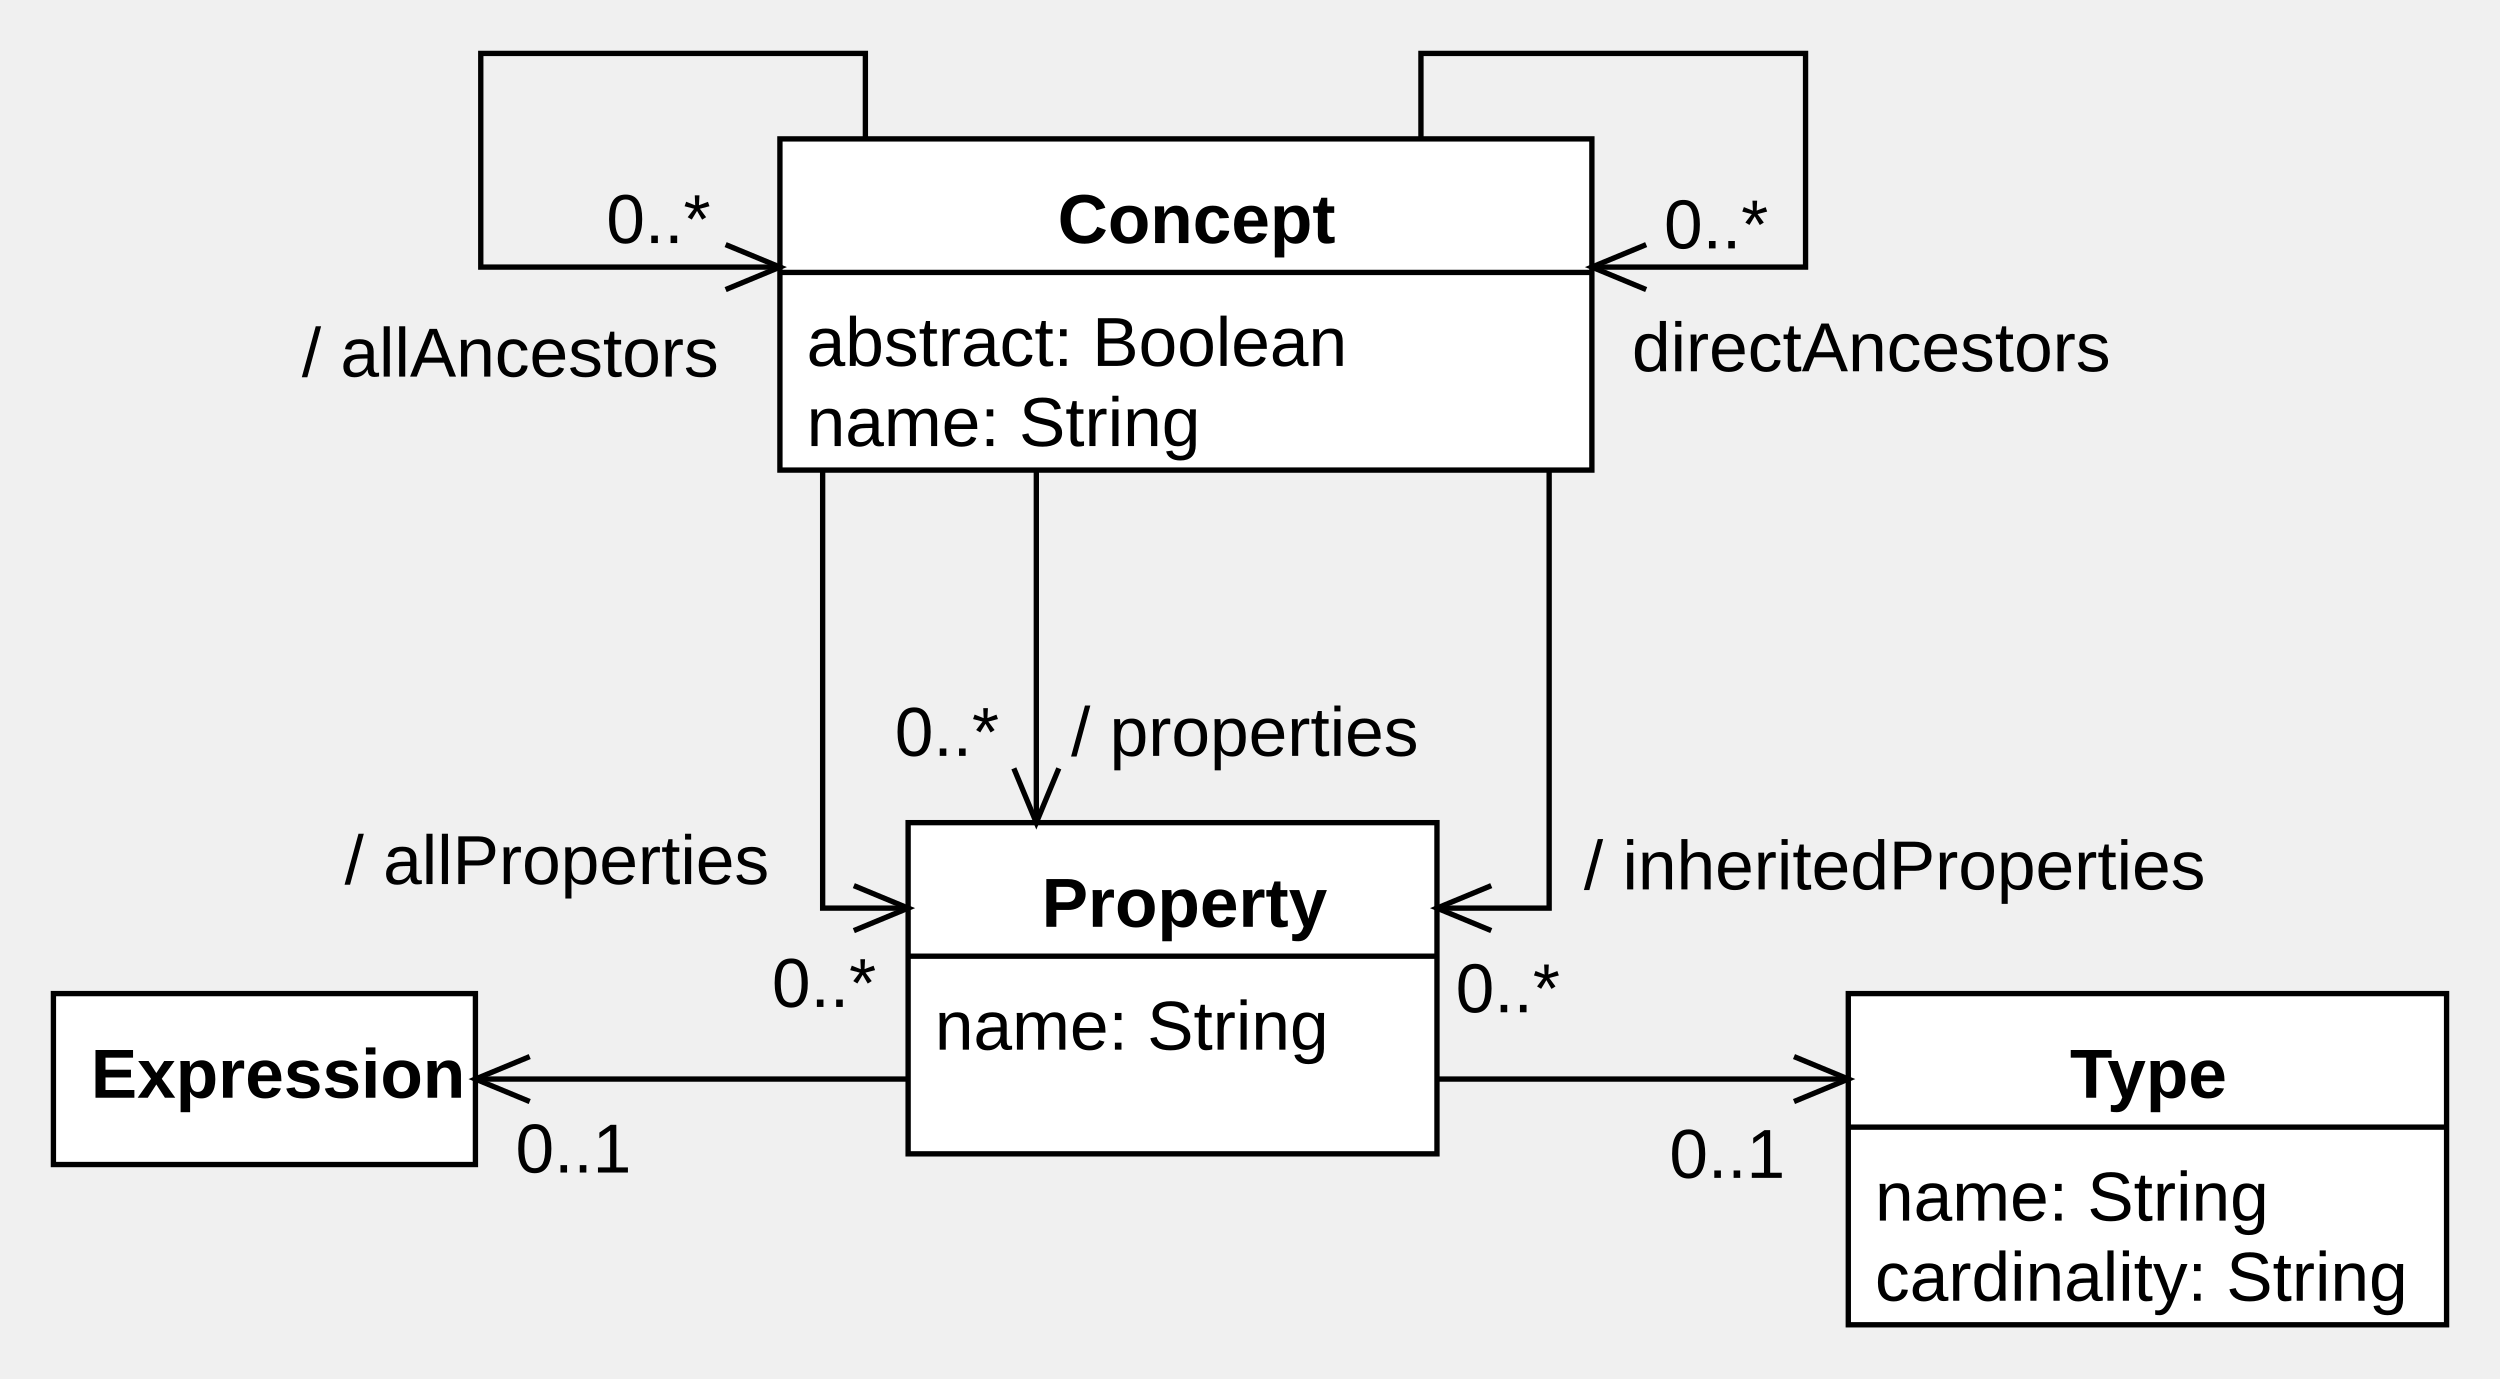
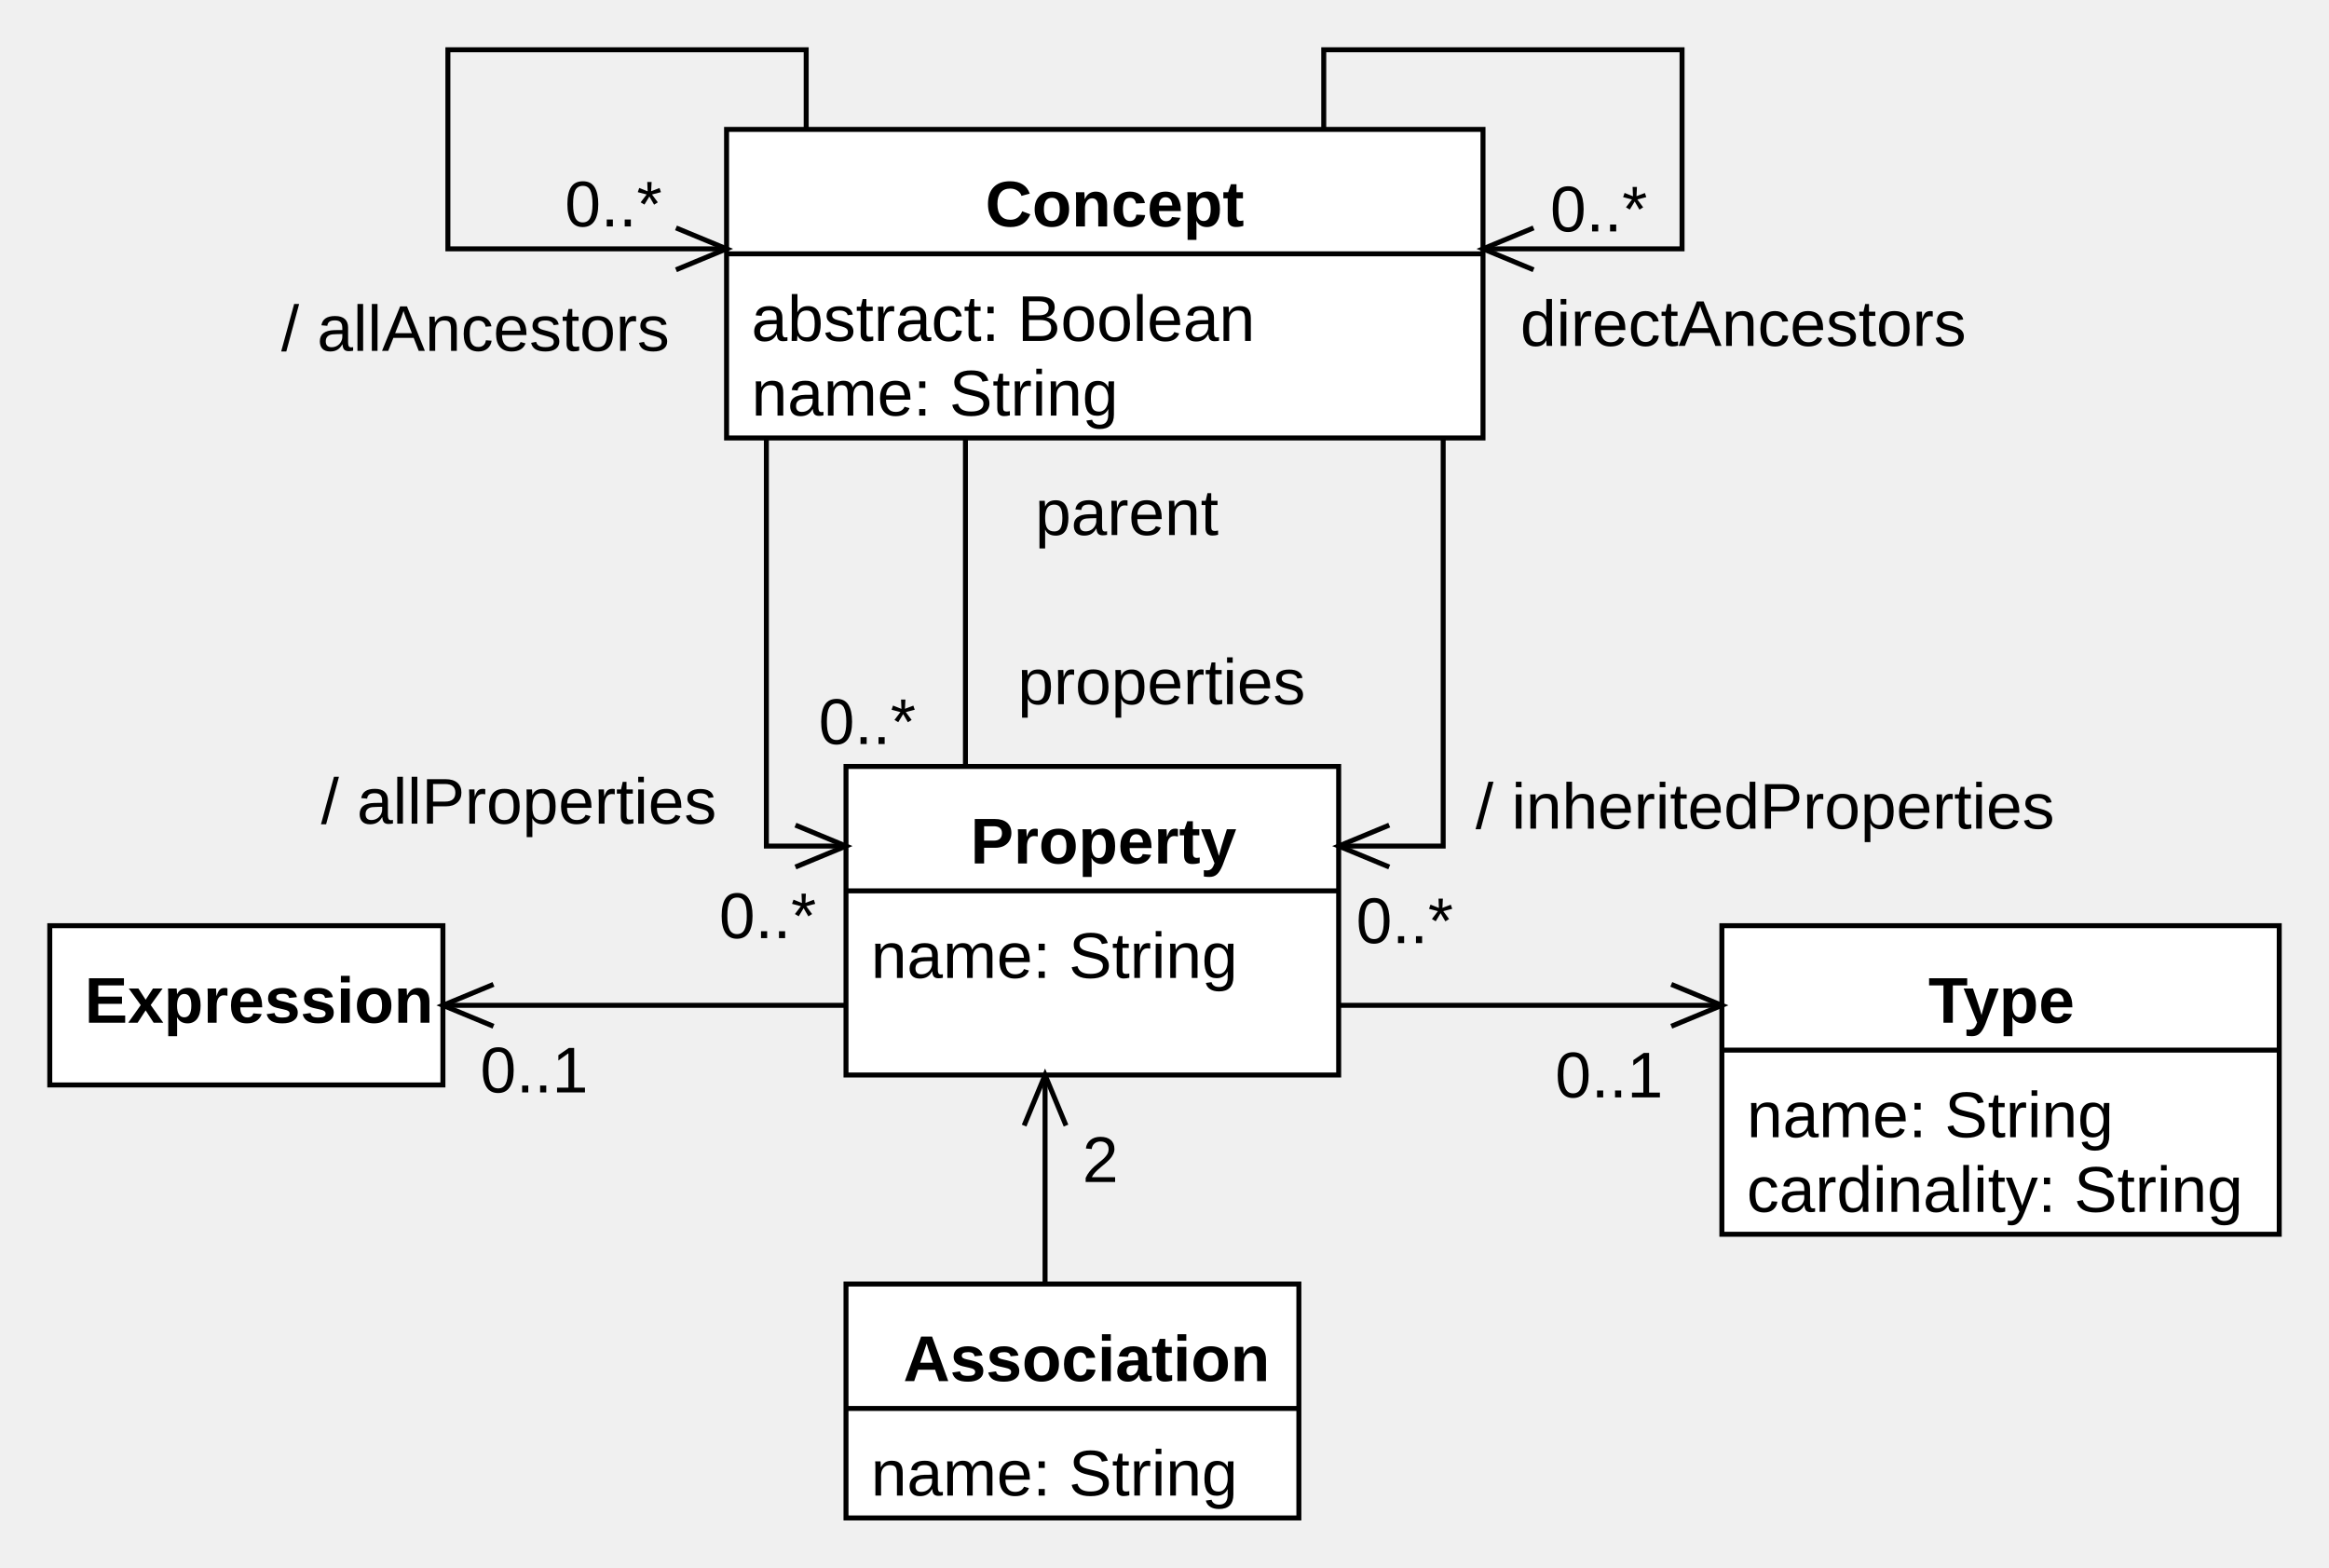
- <svg xmlns="http://www.w3.org/2000/svg" version="1.1" width="468" height="258">
+ <svg xmlns="http://www.w3.org/2000/svg" version="1.1" width="468" height="315">
  <defs />
  <g>
    <g transform="translate(-198,-78) scale(1,1)">
      <rect fill="#ffffff" stroke="none" x="344" y="104" width="152" height="62" />
    </g>
    <g transform="translate(-198,-78) scale(1,1)">
      <path fill="none" stroke="#000000" d="M 344 104 L 496 104 L 496 166 L 344 166 L 344 104 Z Z" stroke-miterlimit="10" />
    </g>
    <g transform="translate(-198,-78) scale(1,1)">
      <path fill="none" stroke="#000000" d="M 344 129 L 496 129" stroke-miterlimit="10" />
    </g>
    <g transform="translate(-198,-78) scale(1,1)">
      <g>
        <path fill="none" stroke="none" />
        <text fill="#000000" stroke="none" font-family="Arial" font-size="13px" font-style="normal" font-weight="bold" text-decoration="none" x="396" y="123.5">Concept</text>
      </g>
    </g>
    <g transform="translate(-198,-78) scale(1,1)">
      <g>
        <path fill="none" stroke="none" />
        <text fill="#000000" stroke="none" font-family="Arial" font-size="13px" font-style="normal" font-weight="normal" text-decoration="none" x="349" y="146.5">abstract: Boolean</text>
      </g>
    </g>
    <g transform="translate(-198,-78) scale(1,1)">
      <g>
        <path fill="none" stroke="none" />
        <text fill="#000000" stroke="none" font-family="Arial" font-size="13px" font-style="normal" font-weight="normal" text-decoration="none" x="349" y="161.5">name: String</text>
      </g>
    </g>
    <g transform="translate(-198,-78) scale(1,1)">
      <path fill="none" stroke="#000000" d="M 464 104 L 464 88 L 536 88 L 536 128 L 496 128" stroke-miterlimit="10" />
    </g>
    <g transform="translate(-198,-78) scale(1,1)">
      <path fill="none" stroke="#000000" d="M 506.163 123.79 L 496 128 L 506.163 132.21" stroke-miterlimit="10" />
    </g>
    <g transform="translate(-198,-78) scale(1,1)">
      <g>
        <path fill="none" stroke="none" />
        <text fill="#000000" stroke="none" font-family="Arial" font-size="13px" font-style="normal" font-weight="normal" text-decoration="none" x="503.5" y="147.5">directAncestors</text>
      </g>
    </g>
    <g transform="translate(-198,-78) scale(1,1)">
      <g>
        <path fill="none" stroke="none" />
        <text fill="#000000" stroke="none" font-family="Arial" font-size="13px" font-style="normal" font-weight="normal" text-decoration="none" x="509.5" y="124.5">0..*</text>
      </g>
    </g>
    <g transform="translate(-198,-78) scale(1,1)">
      <path fill="none" stroke="#000000" d="M 360 104 L 360 88 L 288 88 L 288 128 L 344 128" stroke-miterlimit="10" />
    </g>
    <g transform="translate(-198,-78) scale(1,1)">
      <path fill="none" stroke="#000000" d="M 333.837 132.21 L 344 128 L 333.837 123.79" stroke-miterlimit="10" />
    </g>
    <g transform="translate(-198,-78) scale(1,1)">
      <g>
        <path fill="none" stroke="none" />
        <text fill="#000000" stroke="none" font-family="Arial" font-size="13px" font-style="normal" font-weight="normal" text-decoration="none" x="254.5" y="148.5">/ allAncestors</text>
      </g>
    </g>
    <g transform="translate(-198,-78) scale(1,1)">
      <g>
        <path fill="none" stroke="none" />
        <text fill="#000000" stroke="none" font-family="Arial" font-size="13px" font-style="normal" font-weight="normal" text-decoration="none" x="311.5" y="123.5">0..*</text>
      </g>
    </g>
    <g transform="translate(-198,-78) scale(1,1)">
      <rect fill="#ffffff" stroke="none" x="368" y="232" width="99" height="62" />
    </g>
    <g transform="translate(-198,-78) scale(1,1)">
      <path fill="none" stroke="#000000" d="M 368 232 L 467 232 L 467 294 L 368 294 L 368 232 Z Z" stroke-miterlimit="10" />
    </g>
    <g transform="translate(-198,-78) scale(1,1)">
      <path fill="none" stroke="#000000" d="M 368 257 L 467 257" stroke-miterlimit="10" />
    </g>
    <g transform="translate(-198,-78) scale(1,1)">
      <g>
        <path fill="none" stroke="none" />
        <text fill="#000000" stroke="none" font-family="Arial" font-size="13px" font-style="normal" font-weight="bold" text-decoration="none" x="393" y="251.5">Property</text>
      </g>
    </g>
    <g transform="translate(-198,-78) scale(1,1)">
      <g>
        <path fill="none" stroke="none" />
        <text fill="#000000" stroke="none" font-family="Arial" font-size="13px" font-style="normal" font-weight="normal" text-decoration="none" x="373" y="274.5">name: String</text>
      </g>
    </g>
    <g transform="translate(-198,-78) scale(1,1)">
      <path fill="none" stroke="#000000" d="M 392 166 L 392 232" stroke-miterlimit="10" />
    </g>
    <g transform="translate(-198,-78) scale(1,1)">
-       <path fill="none" stroke="#000000" d="M 387.79 221.837 L 392 232 L 396.21 221.837" stroke-miterlimit="10" />
-     </g>
-     <g transform="translate(-198,-78) scale(1,1)">
-       <g>
-         <path fill="none" stroke="none" />
-         <text fill="#000000" stroke="none" font-family="Arial" font-size="13px" font-style="normal" font-weight="normal" text-decoration="none" x="398.5" y="219.5">/ properties</text>
-       </g>
-     </g>
-     <g transform="translate(-198,-78) scale(1,1)">
-       <g>
-         <path fill="none" stroke="none" />
-         <text fill="#000000" stroke="none" font-family="Arial" font-size="13px" font-style="normal" font-weight="normal" text-decoration="none" x="365.5" y="219.5">0..*</text>
+       <g>
+         <path fill="none" stroke="none" />
+         <text fill="#000000" stroke="none" font-family="Arial" font-size="13px" font-style="normal" font-weight="normal" text-decoration="none" x="406" y="185.5">parent</text>
+       </g>
+     </g>
+     <g transform="translate(-198,-78) scale(1,1)">
+       <g>
+         <path fill="none" stroke="none" />
+         <text fill="#000000" stroke="none" font-family="Arial" font-size="13px" font-style="normal" font-weight="normal" text-decoration="none" x="402.5" y="219.5">properties</text>
+       </g>
+     </g>
+     <g transform="translate(-198,-78) scale(1,1)">
+       <g>
+         <path fill="none" stroke="none" />
+         <text fill="#000000" stroke="none" font-family="Arial" font-size="13px" font-style="normal" font-weight="normal" text-decoration="none" x="362.5" y="227.5">0..*</text>
      </g>
    </g>
    <g transform="translate(-198,-78) scale(1,1)">
      <path fill="none" stroke="#000000" d="M 352 166 L 352 248 L 368 248" stroke-miterlimit="10" />
    </g>
    <g transform="translate(-198,-78) scale(1,1)">
      <path fill="none" stroke="#000000" d="M 357.837 252.21 L 368 248 L 357.837 243.79" stroke-miterlimit="10" />
    </g>
    <g transform="translate(-198,-78) scale(1,1)">
      <g>
        <path fill="none" stroke="none" />
        <text fill="#000000" stroke="none" font-family="Arial" font-size="13px" font-style="normal" font-weight="normal" text-decoration="none" x="262.5" y="243.5">/ allProperties</text>
      </g>
    </g>
    <g transform="translate(-198,-78) scale(1,1)">
      <g>
        <path fill="none" stroke="none" />
        <text fill="#000000" stroke="none" font-family="Arial" font-size="13px" font-style="normal" font-weight="normal" text-decoration="none" x="342.5" y="266.5">0..*</text>
      </g>
    </g>
    <g transform="translate(-198,-78) scale(1,1)">
      <path fill="none" stroke="#000000" d="M 488 166 L 488 248 L 467 248" stroke-miterlimit="10" />
    </g>
    <g transform="translate(-198,-78) scale(1,1)">
      <path fill="none" stroke="#000000" d="M 477.163 243.79 L 467 248 L 477.163 252.21" stroke-miterlimit="10" />
    </g>
    <g transform="translate(-198,-78) scale(1,1)">
      <g>
        <path fill="none" stroke="none" />
        <text fill="#000000" stroke="none" font-family="Arial" font-size="13px" font-style="normal" font-weight="normal" text-decoration="none" x="494.5" y="244.5">/ inheritedProperties</text>
      </g>
    </g>
    <g transform="translate(-198,-78) scale(1,1)">
      <g>
        <path fill="none" stroke="none" />
        <text fill="#000000" stroke="none" font-family="Arial" font-size="13px" font-style="normal" font-weight="normal" text-decoration="none" x="470.5" y="267.5">0..*</text>
      </g>
    </g>
    <g transform="translate(-198,-78) scale(1,1)">
      <rect fill="#ffffff" stroke="none" x="544" y="264" width="112" height="62" />
    </g>
    <g transform="translate(-198,-78) scale(1,1)">
      <path fill="none" stroke="#000000" d="M 544 264 L 656 264 L 656 326 L 544 326 L 544 264 Z Z" stroke-miterlimit="10" />
    </g>
    <g transform="translate(-198,-78) scale(1,1)">
      <path fill="none" stroke="#000000" d="M 544 289 L 656 289" stroke-miterlimit="10" />
    </g>
    <g transform="translate(-198,-78) scale(1,1)">
      <g>
        <path fill="none" stroke="none" />
        <text fill="#000000" stroke="none" font-family="Arial" font-size="13px" font-style="normal" font-weight="bold" text-decoration="none" x="585.5" y="283.5">Type</text>
      </g>
    </g>
    <g transform="translate(-198,-78) scale(1,1)">
      <g>
        <path fill="none" stroke="none" />
        <text fill="#000000" stroke="none" font-family="Arial" font-size="13px" font-style="normal" font-weight="normal" text-decoration="none" x="549" y="306.5">name: String</text>
      </g>
    </g>
    <g transform="translate(-198,-78) scale(1,1)">
      <g>
        <path fill="none" stroke="none" />
        <text fill="#000000" stroke="none" font-family="Arial" font-size="13px" font-style="normal" font-weight="normal" text-decoration="none" x="549" y="321.5">cardinality: String</text>
      </g>
    </g>
    <g transform="translate(-198,-78) scale(1,1)">
      <path fill="none" stroke="#000000" d="M 467 280 L 544 280" stroke-miterlimit="10" />
    </g>
    <g transform="translate(-198,-78) scale(1,1)">
      <path fill="none" stroke="#000000" d="M 533.837 284.21 L 544 280 L 533.837 275.79" stroke-miterlimit="10" />
    </g>
    <g transform="translate(-198,-78) scale(1,1)">
      <g>
        <path fill="none" stroke="none" />
        <text fill="#000000" stroke="none" font-family="Arial" font-size="13px" font-style="normal" font-weight="normal" text-decoration="none" x="510.5" y="298.5">0..1</text>
      </g>
    </g>
    <g transform="translate(-198,-78) scale(1,1)">
      <rect fill="#ffffff" stroke="none" x="208" y="264" width="79" height="32" />
    </g>
    <g transform="translate(-198,-78) scale(1,1)">
      <path fill="none" stroke="#000000" d="M 208 264 L 287 264 L 287 296 L 208 296 L 208 264 Z Z" stroke-miterlimit="10" />
    </g>
    <g transform="translate(-198,-78) scale(1,1)">
      <g>
        <path fill="none" stroke="none" />
        <text fill="#000000" stroke="none" font-family="Arial" font-size="13px" font-style="normal" font-weight="bold" text-decoration="none" x="215" y="283.5">Expression</text>
      </g>
    </g>
    <g transform="translate(-198,-78) scale(1,1)">
      <path fill="none" stroke="#000000" d="M 368 280 L 287 280" stroke-miterlimit="10" />
    </g>
    <g transform="translate(-198,-78) scale(1,1)">
      <path fill="none" stroke="#000000" d="M 297.163 275.79 L 287 280 L 297.163 284.21" stroke-miterlimit="10" />
    </g>
    <g transform="translate(-198,-78) scale(1,1)">
      <g>
        <path fill="none" stroke="none" />
        <text fill="#000000" stroke="none" font-family="Arial" font-size="13px" font-style="normal" font-weight="normal" text-decoration="none" x="294.5" y="297.5">0..1</text>
+       </g>
+     </g>
+     <g transform="translate(-198,-78) scale(1,1)">
+       <rect fill="#ffffff" stroke="none" x="368" y="336" width="91" height="47" />
+     </g>
+     <g transform="translate(-198,-78) scale(1,1)">
+       <path fill="none" stroke="#000000" d="M 368 336 L 459 336 L 459 383 L 368 383 L 368 336 Z Z" stroke-miterlimit="10" />
+     </g>
+     <g transform="translate(-198,-78) scale(1,1)">
+       <path fill="none" stroke="#000000" d="M 368 361 L 459 361" stroke-miterlimit="10" />
+     </g>
+     <g transform="translate(-198,-78) scale(1,1)">
+       <g>
+         <path fill="none" stroke="none" />
+         <text fill="#000000" stroke="none" font-family="Arial" font-size="13px" font-style="normal" font-weight="bold" text-decoration="none" x="379.5" y="355.5">Association</text>
+       </g>
+     </g>
+     <g transform="translate(-198,-78) scale(1,1)">
+       <g>
+         <path fill="none" stroke="none" />
+         <text fill="#000000" stroke="none" font-family="Arial" font-size="13px" font-style="normal" font-weight="normal" text-decoration="none" x="373" y="378.5">name: String</text>
+       </g>
+     </g>
+     <g transform="translate(-198,-78) scale(1,1)">
+       <path fill="none" stroke="#000000" d="M 408 336 L 408 294" stroke-miterlimit="10" />
+     </g>
+     <g transform="translate(-198,-78) scale(1,1)">
+       <path fill="none" stroke="#000000" d="M 412.21 304.163 L 408 294 L 403.79 304.163" stroke-miterlimit="10" />
+     </g>
+     <g transform="translate(-198,-78) scale(1,1)">
+       <g>
+         <path fill="none" stroke="none" />
+         <text fill="#000000" stroke="none" font-family="Arial" font-size="13px" font-style="normal" font-weight="normal" text-decoration="none" x="415.5" y="315.5">2</text>
      </g>
    </g>
  </g>
</svg>
